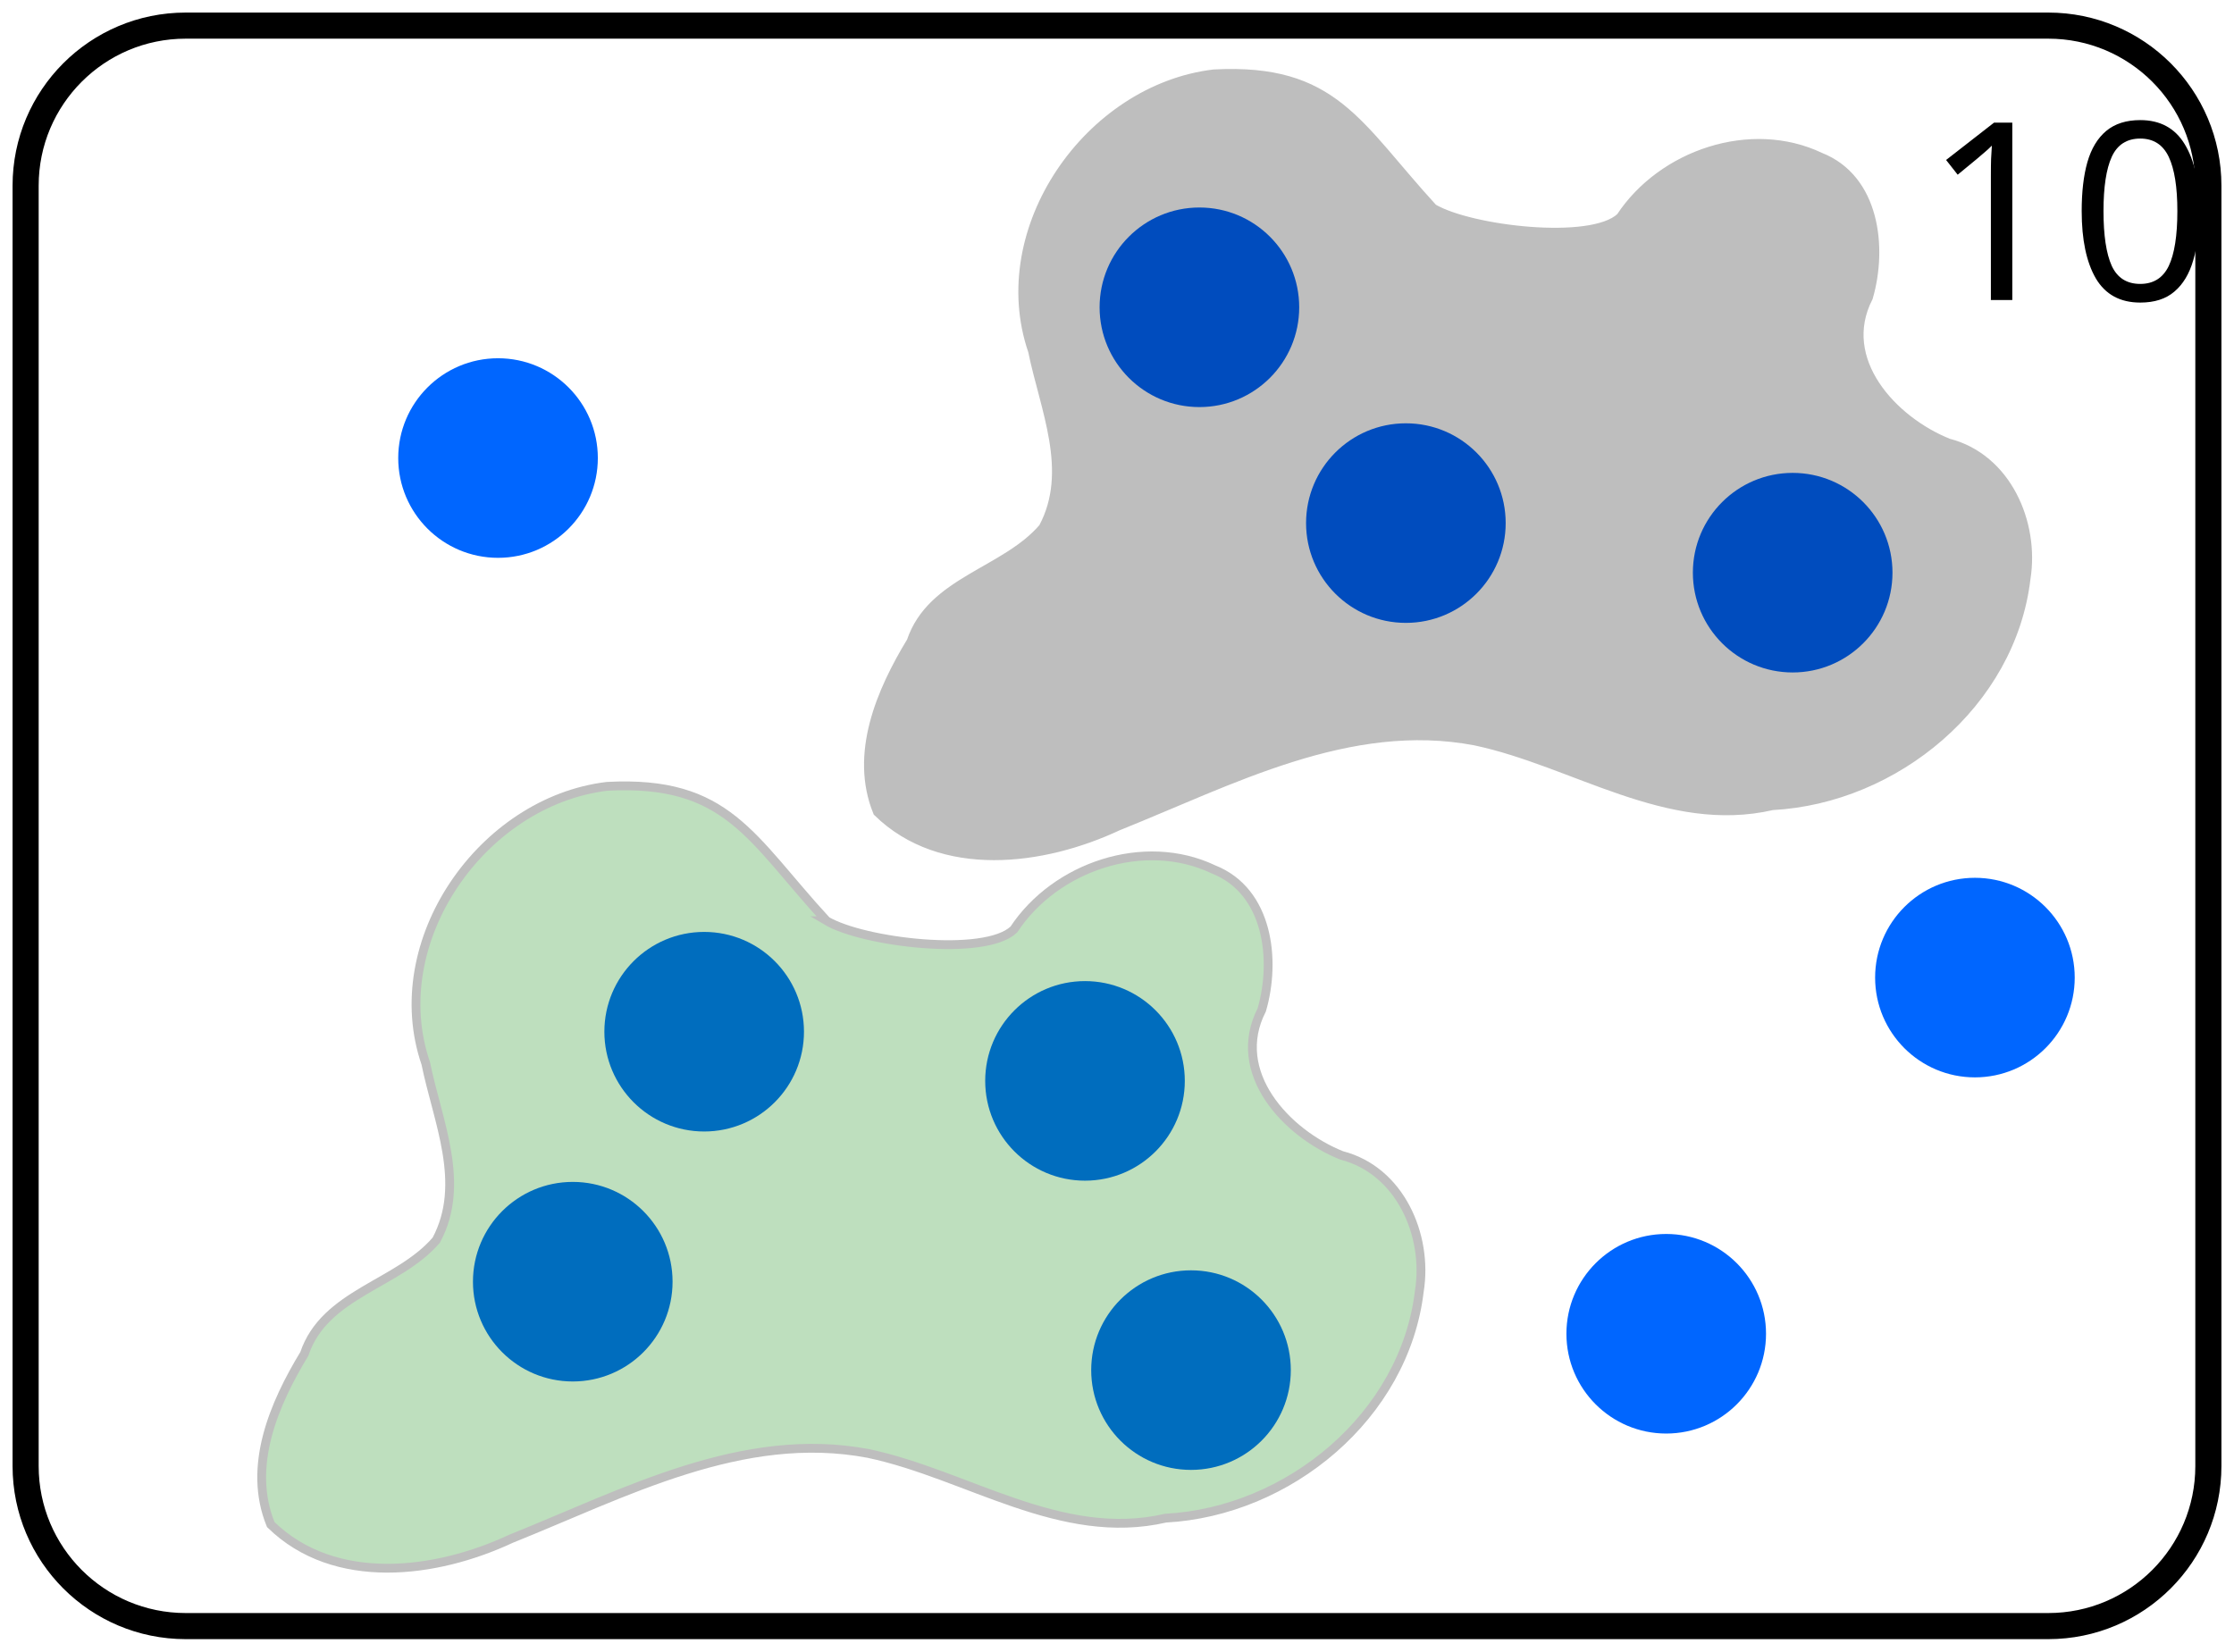
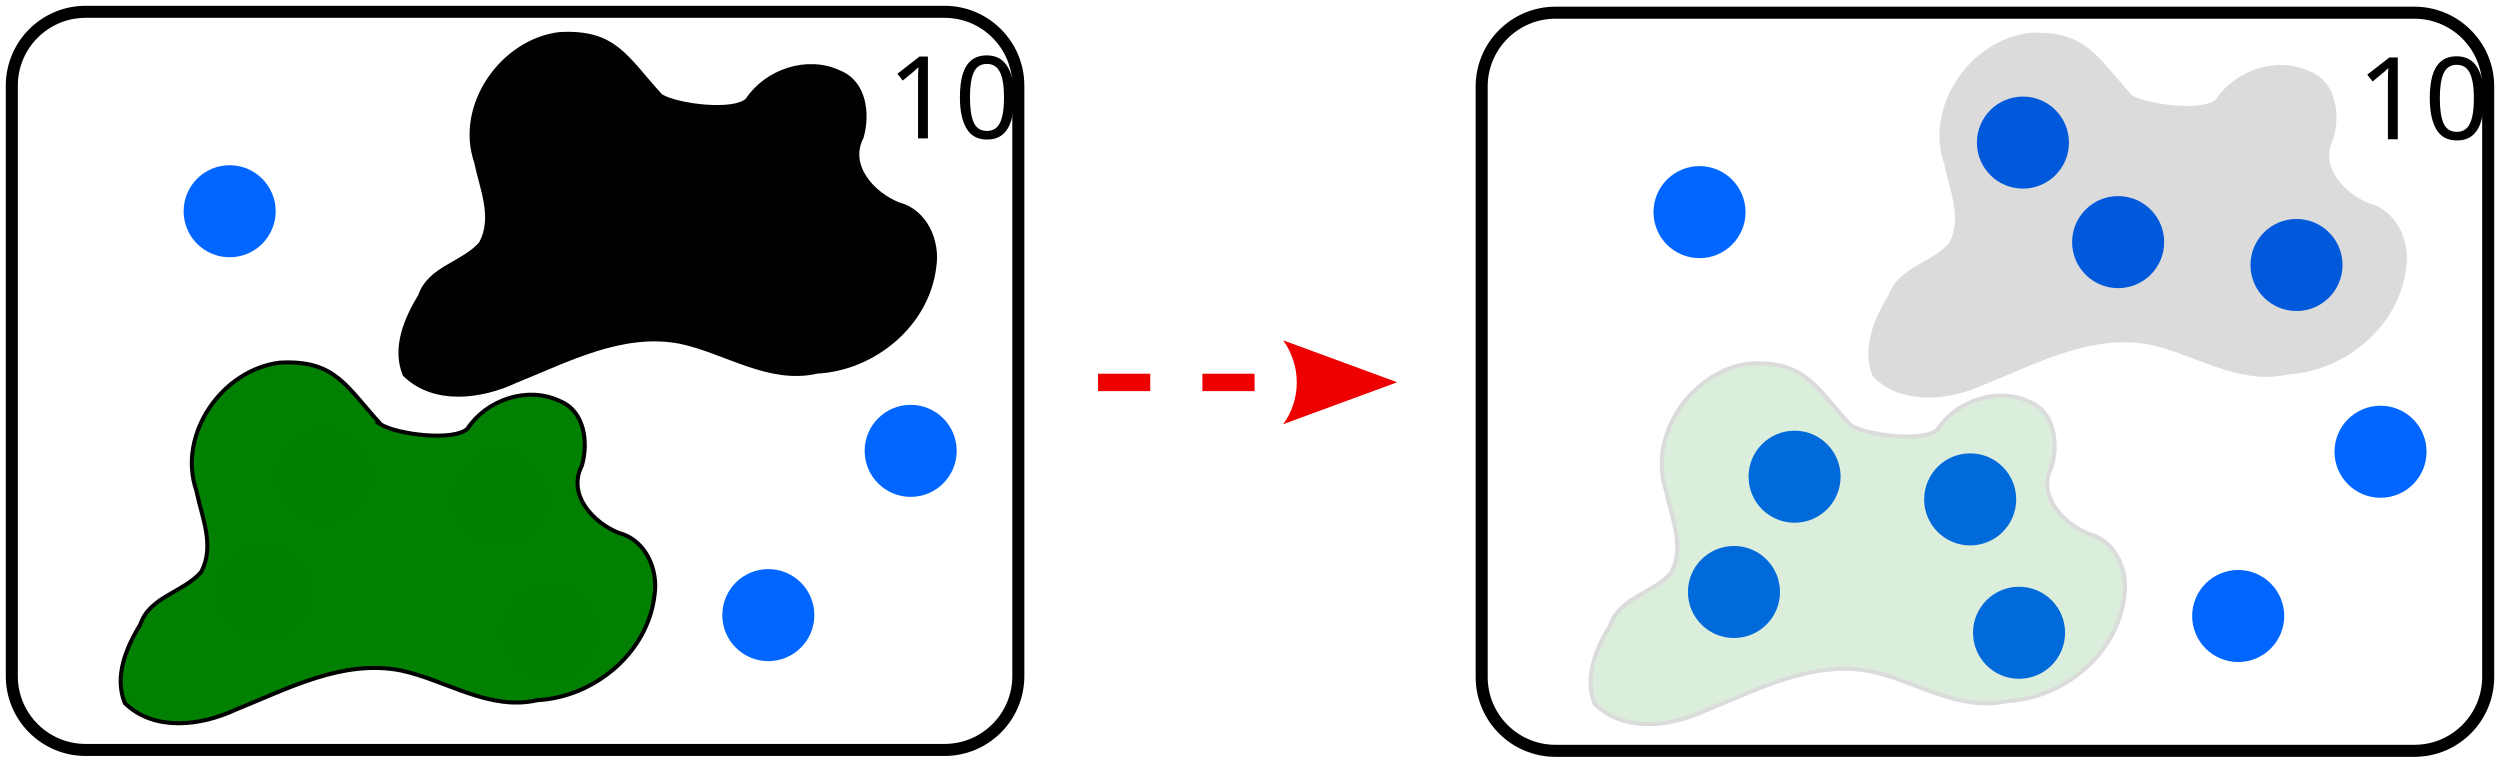
- <svg xmlns="http://www.w3.org/2000/svg" width="177.685mm" height="131.393mm" viewBox="0 0 177.685 131.393" version="1.1" id="svg5">
-   <defs id="defs2" />
+ <svg xmlns="http://www.w3.org/2000/svg" width="431.215mm" height="131.545mm" viewBox="0 0 431.215 131.545" version="1.1" id="svg5">
+   <defs id="defs2">
+     <marker style="overflow:visible" id="Arrow2Mend" refX="0" refY="0" orient="auto">
+       <path transform="scale(-0.6)" d="M 8.719,4.034 -2.207,0.016 8.719,-4.002 c -1.745,2.372 -1.735,5.617 -6e-7,8.035 z" style="fill:context-stroke;fill-rule:evenodd;stroke-width:0.625;stroke-linejoin:round" id="path1251" />
+     </marker>
+   </defs>
  <g id="layer1" transform="translate(-8.542382,-58.81321)">
    <rect style="fill:none;stroke:#000000;stroke-width:2.076;stroke-linecap:round;stroke-linejoin:round;stroke-miterlimit:4;stroke-dasharray:none;stroke-opacity:1" id="rect1151" width="173.609" height="127.317" x="10.58" y="60.851" ry="12.732" />
    <circle style="fill:#0066ff;fill-rule:evenodd;stroke-width:0.265" id="path848-7" cx="48.154" cy="95.25" r="7.938" />
    <text xml:space="preserve" style="font-size:19.756px;line-height:1.25;font-family:Chalkboard;-inkscape-font-specification:Chalkboard;letter-spacing:0.265px;word-spacing:0.265px;stroke-width:0.265" x="161.578" y="82.682" id="text1067">
      <tspan id="tspan1065" style="font-size:19.756px;stroke-width:0.265" x="161.578" y="82.682">10</tspan>
    </text>
    <circle style="fill:#0066ff;fill-rule:evenodd;stroke-width:0.265" id="path848-7-7" cx="103.939" cy="83.258" r="7.938" />
    <circle style="fill:#0066ff;fill-rule:evenodd;stroke-width:0.265" id="path848-7-1" cx="64.55" cy="140.885" r="7.938" />
    <circle style="fill:#0066ff;fill-rule:evenodd;stroke-width:0.265" id="path848-7-4" cx="94.84" cy="144.797" r="7.938" />
    <circle style="fill:#0066ff;fill-rule:evenodd;stroke-width:0.265" id="path848-7-7-6" cx="120.361" cy="100.425" r="7.938" />
    <circle style="fill:#0066ff;fill-rule:evenodd;stroke-width:0.265" id="path848-7-1-8" cx="54.098" cy="160.771" r="7.938" />
    <circle style="fill:#0066ff;fill-rule:evenodd;stroke-width:0.265" id="path848-7-7-2" cx="151.126" cy="104.369" r="7.938" />
    <circle style="fill:#0066ff;fill-rule:evenodd;stroke-width:0.265" id="path848-7-1-9" cx="103.271" cy="167.805" r="7.938" />
    <circle style="fill:#0066ff;fill-rule:evenodd;stroke-width:0.265" id="path848-7-5" cx="165.621" cy="136.58" r="7.938" />
    <circle style="fill:#0066ff;fill-rule:evenodd;stroke-width:0.265" id="path848-7-8" cx="141.068" cy="164.913" r="7.938" />
-     <path style="opacity:0.254;fill:#000000;fill-opacity:1;stroke:#000000;stroke-width:0.7;stroke-linecap:butt;stroke-linejoin:miter;stroke-miterlimit:4;stroke-dasharray:none;stroke-opacity:1" d="m 122.53,75.379 c -6.055,-6.599 -7.855,-11.199 -17.443,-10.69 -9.958,1.192 -17.747,12.362 -14.419,22.054 0.928,4.566 3.248,9.538 0.833,14.046 -3.036,3.541 -8.874,4.23 -10.495,9.05 -2.413,3.974 -4.557,8.957 -2.671,13.576 5.099,4.98 13.182,3.905 19.107,1.131 9.007,-3.608 18.412,-8.693 28.435,-6.783 7.859,1.664 15.295,7.068 23.63,5.143 9.783,-0.522 19.008,-8.123 20.183,-18.064 0.711,-4.444 -1.537,-9.598 -6.171,-10.79 -4.426,-1.768 -8.916,-6.605 -6.364,-11.576 1.16,-3.981 0.526,-9.451 -3.828,-11.175 -5.519,-2.633 -12.587,-0.229 -15.889,4.778 -2.313,2.203 -11.985,1.031 -14.908,-0.7 z" id="path4108" />
-     <path style="opacity:0.254;fill:#008000;fill-opacity:1;stroke:#000000;stroke-width:0.7;stroke-linecap:butt;stroke-linejoin:miter;stroke-miterlimit:4;stroke-dasharray:none;stroke-opacity:1" d="m 74.273,132.055 c -6.055,-6.599 -7.855,-11.199 -17.443,-10.69 -9.958,1.192 -17.747,12.362 -14.42,22.054 0.928,4.566 3.248,9.538 0.833,14.046 -3.036,3.541 -8.874,4.23 -10.495,9.05 -2.413,3.974 -4.557,8.957 -2.671,13.576 5.099,4.98 13.182,3.905 19.107,1.131 9.007,-3.608 18.412,-8.693 28.435,-6.783 7.859,1.664 15.295,7.068 23.63,5.143 9.783,-0.522 19.008,-8.123 20.183,-18.064 0.711,-4.444 -1.537,-9.598 -6.171,-10.79 -4.426,-1.768 -8.916,-6.605 -6.364,-11.576 1.16,-3.981 0.526,-9.451 -3.828,-11.175 -5.519,-2.633 -12.587,-0.229 -15.889,4.778 -2.313,2.203 -11.985,1.031 -14.908,-0.7 z" id="path4108-9" />
+     <path style="opacity:0.996;fill:#000000;fill-opacity:1;stroke:#000000;stroke-width:0.7;stroke-linecap:butt;stroke-linejoin:miter;stroke-miterlimit:4;stroke-dasharray:none;stroke-opacity:1" d="m 122.53,75.379 c -6.055,-6.599 -7.855,-11.199 -17.443,-10.69 -9.958,1.192 -17.747,12.362 -14.419,22.054 0.928,4.566 3.248,9.538 0.833,14.046 -3.036,3.541 -8.874,4.23 -10.495,9.05 -2.413,3.974 -4.557,8.957 -2.671,13.576 5.099,4.98 13.182,3.905 19.107,1.131 9.007,-3.608 18.412,-8.693 28.435,-6.783 7.859,1.664 15.295,7.068 23.63,5.143 9.783,-0.522 19.008,-8.123 20.183,-18.064 0.711,-4.444 -1.537,-9.598 -6.171,-10.79 -4.426,-1.768 -8.916,-6.605 -6.364,-11.576 1.16,-3.981 0.526,-9.451 -3.828,-11.175 -5.519,-2.633 -12.587,-0.229 -15.889,4.778 -2.313,2.203 -11.985,1.031 -14.908,-0.7 z" id="path4108" />
+     <path style="opacity:0.996;fill:#008000;fill-opacity:1;stroke:#000000;stroke-width:0.7;stroke-linecap:butt;stroke-linejoin:miter;stroke-miterlimit:4;stroke-dasharray:none;stroke-opacity:1" d="m 74.273,132.055 c -6.055,-6.599 -7.855,-11.199 -17.443,-10.69 -9.958,1.192 -17.747,12.362 -14.42,22.054 0.928,4.566 3.248,9.538 0.833,14.046 -3.036,3.541 -8.874,4.23 -10.495,9.05 -2.413,3.974 -4.557,8.957 -2.671,13.576 5.099,4.98 13.182,3.905 19.107,1.131 9.007,-3.608 18.412,-8.693 28.435,-6.783 7.859,1.664 15.295,7.068 23.63,5.143 9.783,-0.522 19.008,-8.123 20.183,-18.064 0.711,-4.444 -1.537,-9.598 -6.171,-10.79 -4.426,-1.768 -8.916,-6.605 -6.364,-11.576 1.16,-3.981 0.526,-9.451 -3.828,-11.175 -5.519,-2.633 -12.587,-0.229 -15.889,4.778 -2.313,2.203 -11.985,1.031 -14.908,-0.7 z" id="path4108-9" />
+     <path style="fill:none;stroke:#ee0000;stroke-width:3;stroke-linecap:butt;stroke-linejoin:miter;stroke-miterlimit:4;stroke-dasharray:9, 9;stroke-dashoffset:0;stroke-opacity:1;marker-end:url(#Arrow2Mend)" d="m 197.94,124.777 h 47.625" id="path1124" />
+     <rect style="fill:none;stroke:#000000;stroke-width:2.076;stroke-linecap:round;stroke-linejoin:round;stroke-miterlimit:4;stroke-dasharray:none;stroke-opacity:1" id="rect1151-9" width="173.609" height="127.317" x="264.111" y="61.003" ry="12.732" />
+     <circle style="fill:#0066ff;fill-rule:evenodd;stroke-width:0.265" id="path848-7-53" cx="301.685" cy="95.402" r="7.938" />
+     <text xml:space="preserve" style="font-size:19.756px;line-height:1.25;font-family:Chalkboard;-inkscape-font-specification:Chalkboard;letter-spacing:0.265px;word-spacing:0.265px;stroke-width:0.265" x="415.109" y="82.834" id="text1067-1">
+       <tspan id="tspan1065-1" style="font-size:19.756px;stroke-width:0.265" x="415.109" y="82.834">10</tspan>
+     </text>
+     <circle style="fill:#0066ff;fill-rule:evenodd;stroke-width:0.265" id="path848-7-7-26" cx="357.47" cy="83.41" r="7.938" />
+     <circle style="fill:#0066ff;fill-rule:evenodd;stroke-width:0.265" id="path848-7-1-91" cx="318.081" cy="141.038" r="7.938" />
+     <circle style="fill:#0066ff;fill-rule:evenodd;stroke-width:0.265" id="path848-7-4-9" cx="348.371" cy="144.95" r="7.938" />
+     <circle style="fill:#0066ff;fill-rule:evenodd;stroke-width:0.265" id="path848-7-7-6-0" cx="373.892" cy="100.577" r="7.938" />
+     <circle style="fill:#0066ff;fill-rule:evenodd;stroke-width:0.265" id="path848-7-1-8-6" cx="307.629" cy="160.924" r="7.938" />
+     <circle style="fill:#0066ff;fill-rule:evenodd;stroke-width:0.265" id="path848-7-7-2-1" cx="404.657" cy="104.521" r="7.938" />
+     <circle style="fill:#0066ff;fill-rule:evenodd;stroke-width:0.265" id="path848-7-1-9-7" cx="356.802" cy="167.957" r="7.938" />
+     <circle style="fill:#0066ff;fill-rule:evenodd;stroke-width:0.265" id="path848-7-5-3" cx="419.151" cy="136.733" r="7.938" />
+     <circle style="fill:#0066ff;fill-rule:evenodd;stroke-width:0.265" id="path848-7-8-8" cx="394.599" cy="165.065" r="7.938" />
+     <path style="opacity:0.144;fill:#000000;fill-opacity:1;stroke:#000000;stroke-width:0.7;stroke-linecap:butt;stroke-linejoin:miter;stroke-miterlimit:4;stroke-dasharray:none;stroke-opacity:1" d="m 376.061,75.531 c -6.055,-6.599 -7.855,-11.199 -17.443,-10.69 -9.958,1.192 -17.747,12.362 -14.419,22.054 0.928,4.566 3.248,9.538 0.833,14.046 -3.036,3.541 -8.874,4.23 -10.495,9.05 -2.413,3.974 -4.557,8.957 -2.671,13.576 5.099,4.98 13.182,3.905 19.107,1.131 9.007,-3.608 18.412,-8.693 28.435,-6.783 7.859,1.664 15.295,7.068 23.63,5.143 9.783,-0.522 19.008,-8.123 20.183,-18.064 0.711,-4.444 -1.537,-9.598 -6.171,-10.79 -4.426,-1.768 -8.916,-6.605 -6.364,-11.576 1.16,-3.981 0.526,-9.451 -3.828,-11.175 -5.519,-2.633 -12.587,-0.229 -15.889,4.778 -2.313,2.203 -11.985,1.031 -14.908,-0.7 z" id="path4108-7" />
+     <path style="opacity:0.144;fill:#008000;fill-opacity:1;stroke:#000000;stroke-width:0.7;stroke-linecap:butt;stroke-linejoin:miter;stroke-miterlimit:4;stroke-dasharray:none;stroke-opacity:1" d="m 327.804,132.207 c -6.055,-6.599 -7.855,-11.199 -17.443,-10.69 -9.958,1.192 -17.747,12.362 -14.419,22.054 0.928,4.566 3.248,9.538 0.833,14.046 -3.036,3.541 -8.874,4.23 -10.495,9.05 -2.413,3.974 -4.557,8.957 -2.671,13.576 5.099,4.98 13.182,3.905 19.108,1.131 9.007,-3.608 18.412,-8.693 28.435,-6.783 7.859,1.664 15.295,7.068 23.63,5.143 9.783,-0.522 19.008,-8.123 20.183,-18.064 0.711,-4.444 -1.537,-9.598 -6.171,-10.79 -4.426,-1.768 -8.916,-6.605 -6.364,-11.576 1.16,-3.981 0.526,-9.451 -3.828,-11.175 -5.519,-2.633 -12.587,-0.229 -15.889,4.778 -2.313,2.203 -11.985,1.031 -14.908,-0.7 z" id="path4108-9-0" />
  </g>
</svg>
